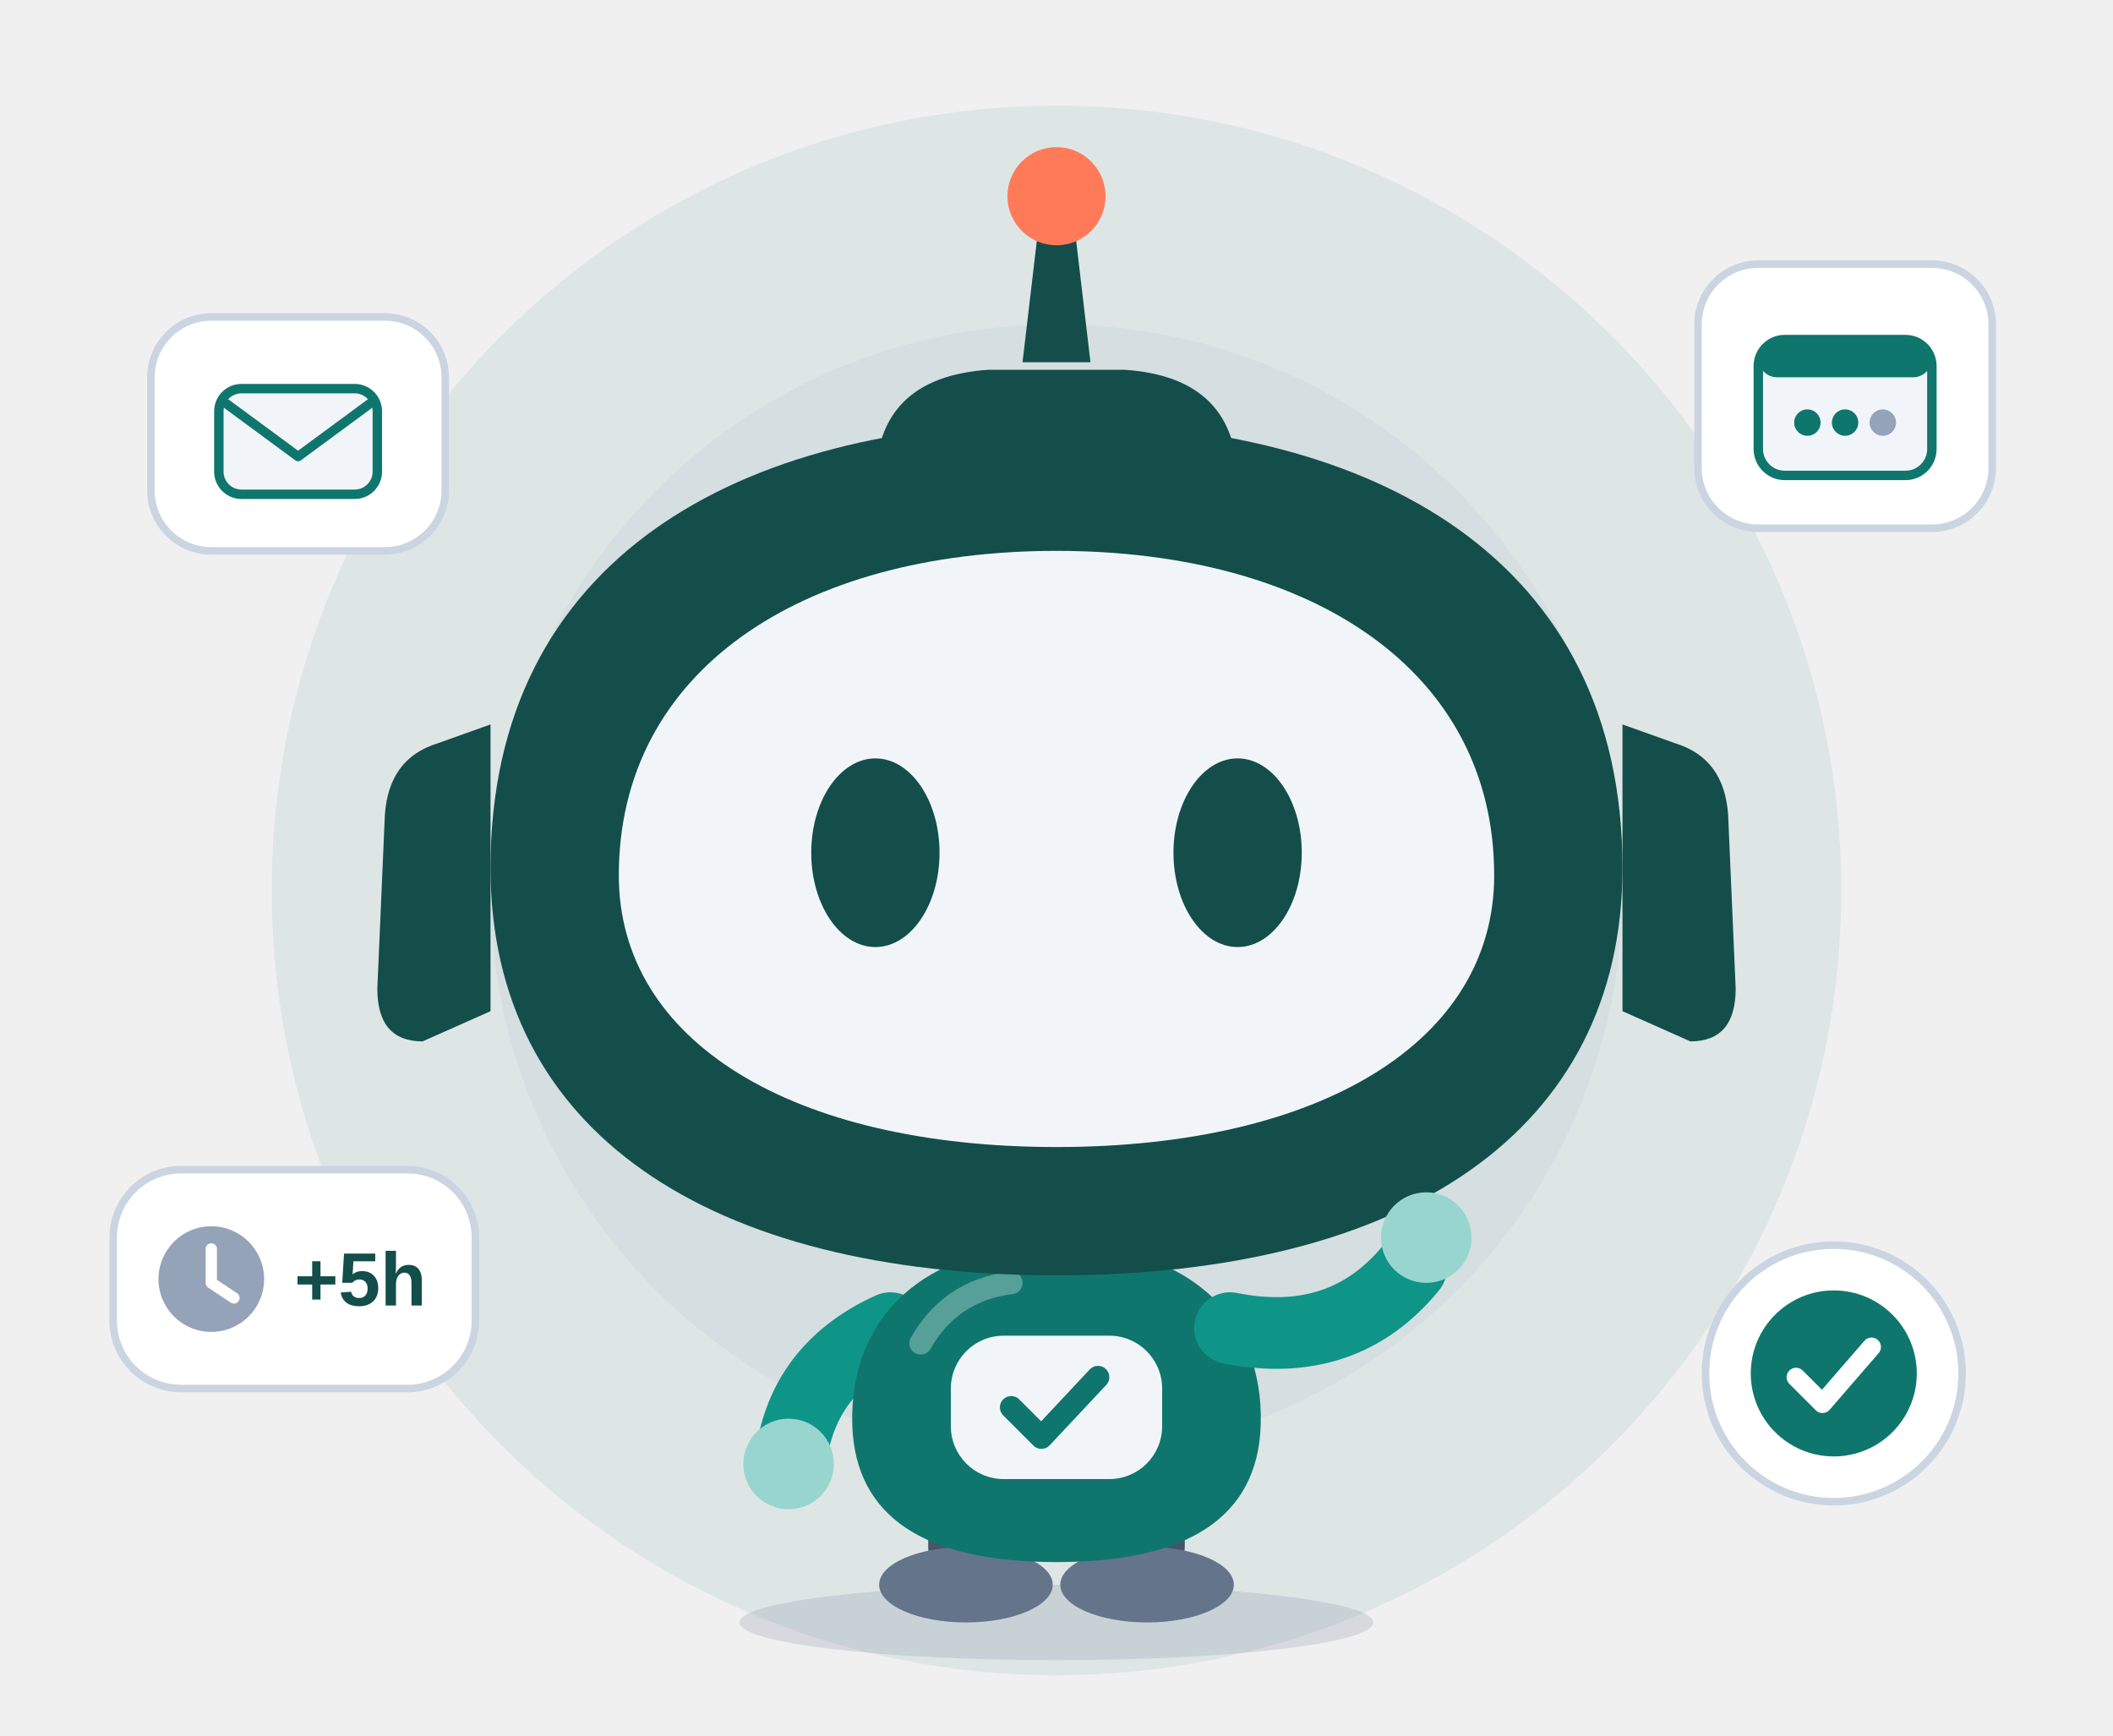
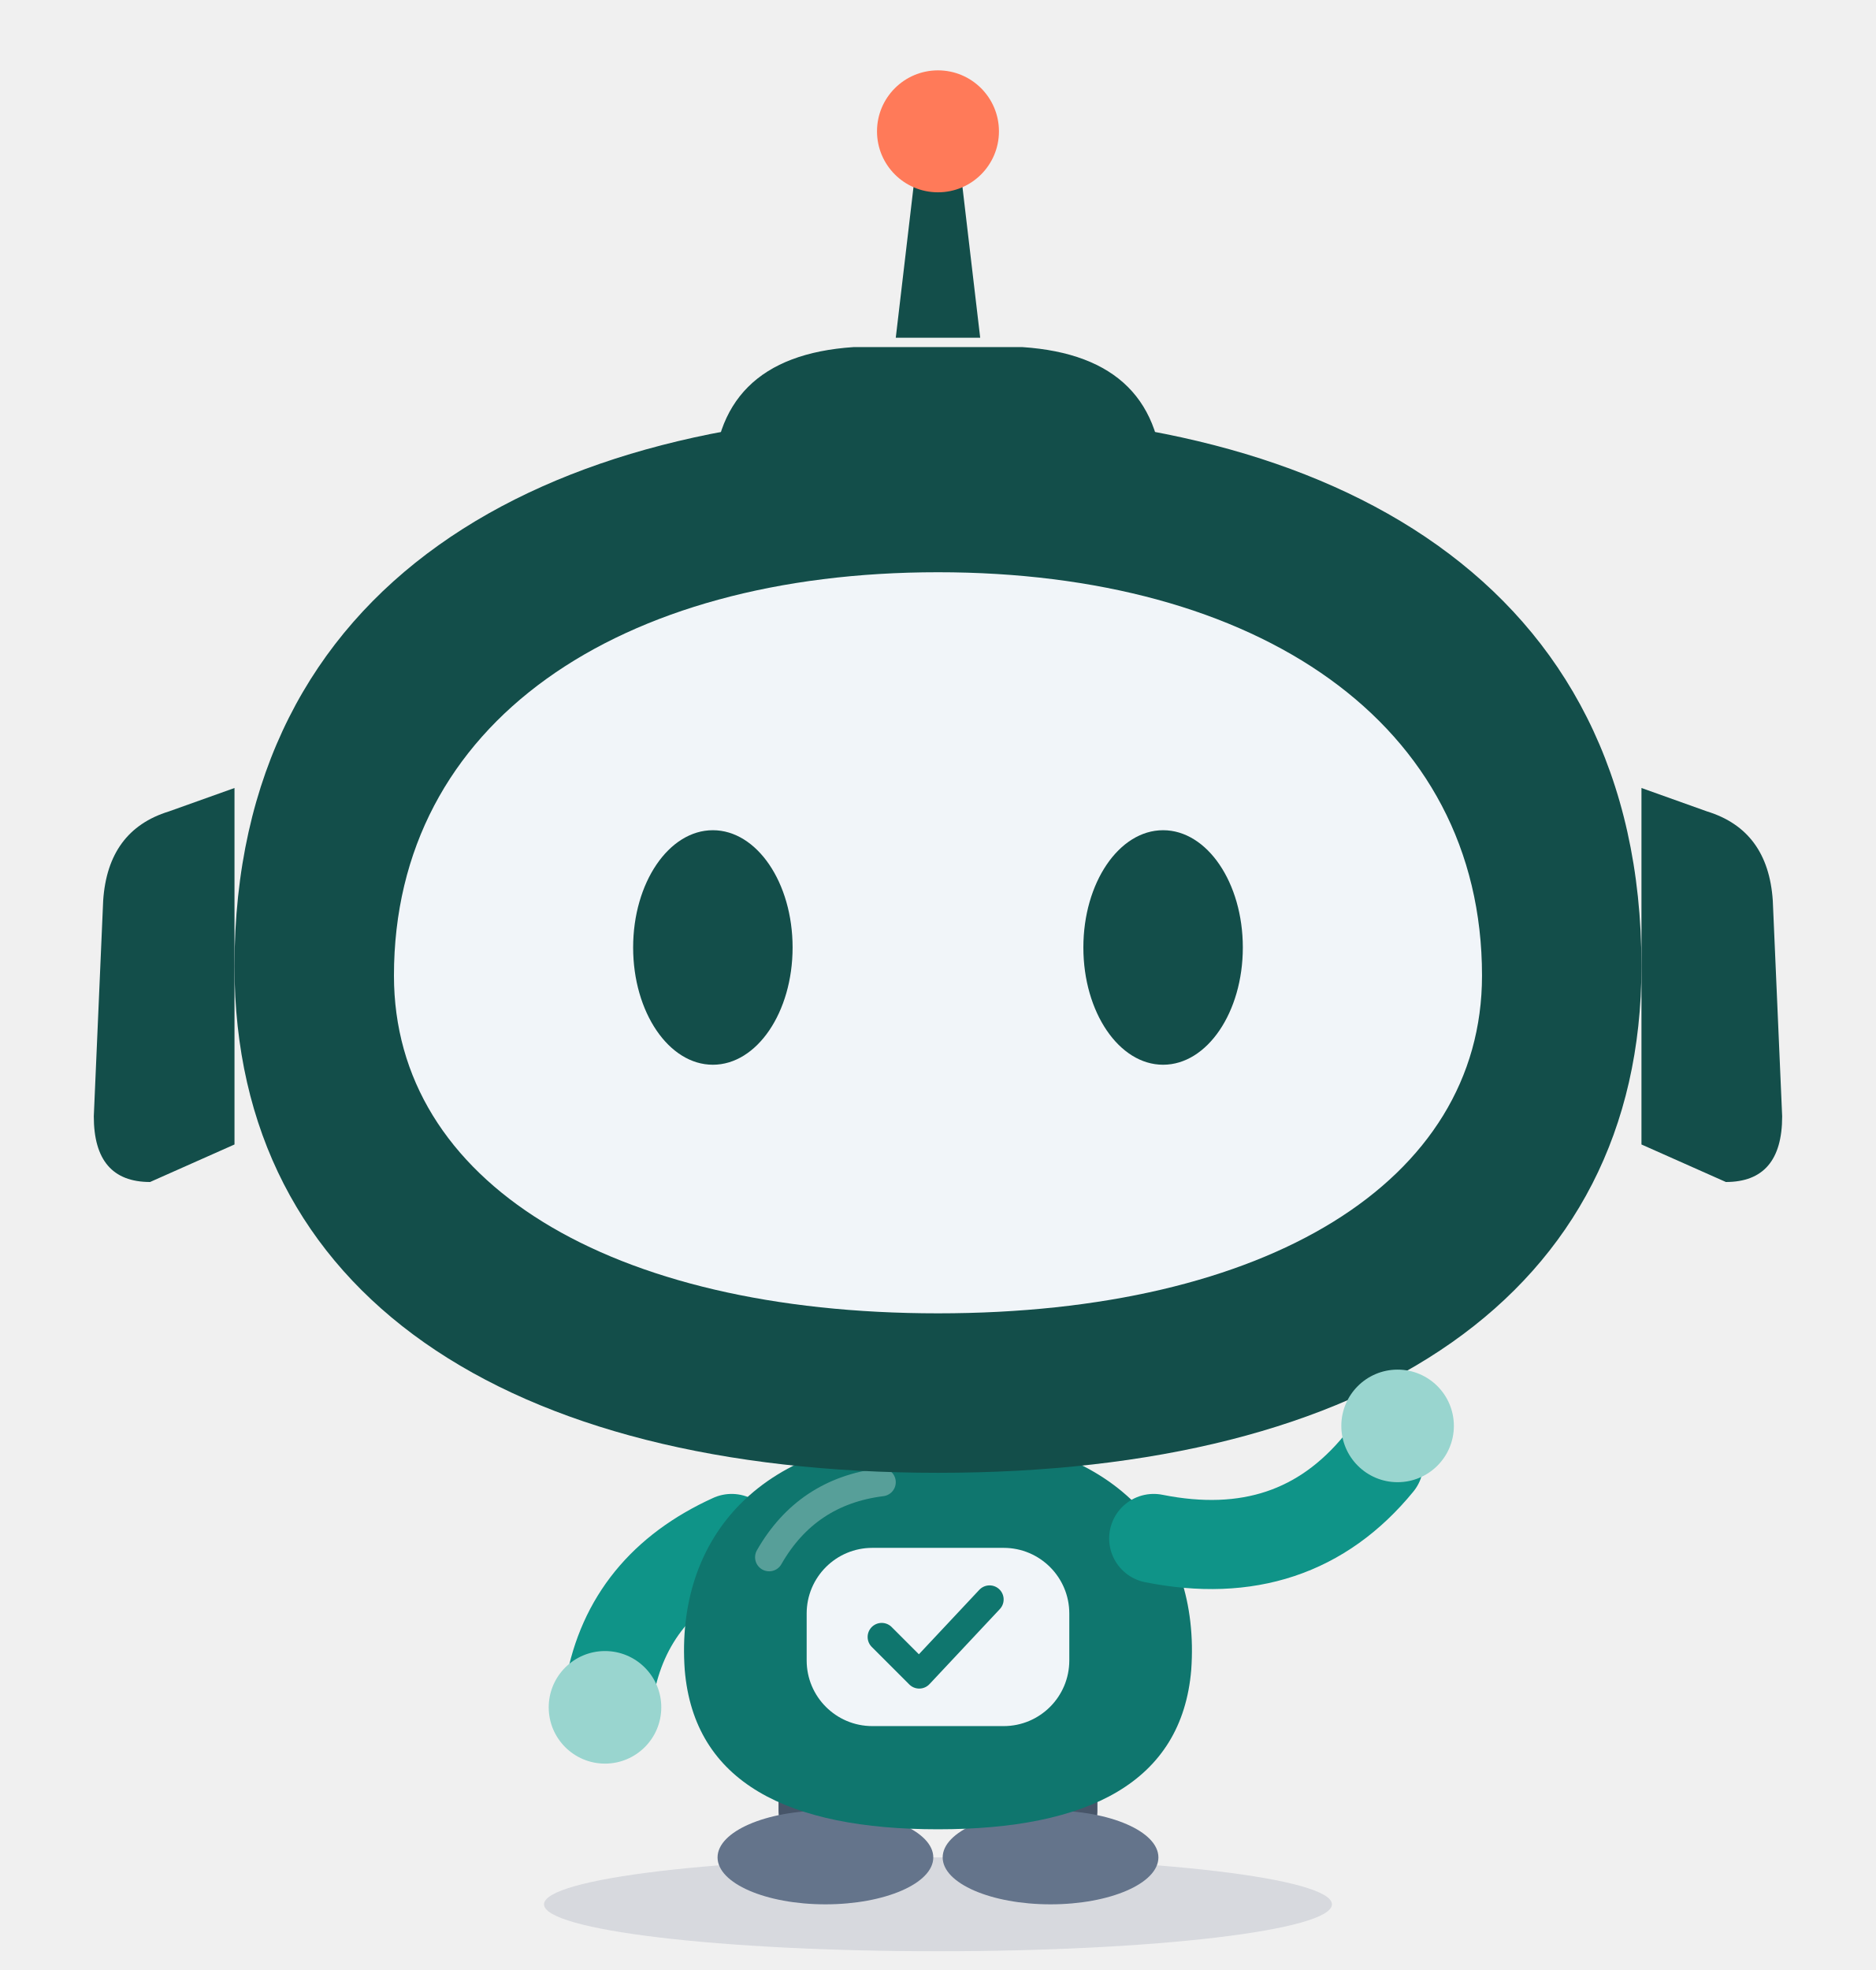
- <svg xmlns="http://www.w3.org/2000/svg" viewBox="0 0 560 460" role="img" aria-label="WiseRobot mascot waving, surrounded by email, calendar, tick and hours-saved icons">
+ <svg xmlns="http://www.w3.org/2000/svg" viewBox="80 24 400 420" role="img" aria-label="WiseRobot mascot waving hello">
  <style>
    .wave { transform-origin: 326px 352px; animation: wave 2.4s ease-in-out infinite; }
    .blink { transform-box: fill-box; transform-origin: center; animation: blink 5s infinite; }
    .bob { animation: bob 3.6s ease-in-out infinite; }
    .bob2 { animation: bob 4.4s ease-in-out infinite reverse; }
    .ball { animation: pulse 2s ease-in-out infinite; transform-box: fill-box; transform-origin: center; }
    @keyframes wave { 0%,100% { transform: rotate(0deg); } 50% { transform: rotate(-18deg); } }
    @keyframes blink { 0%,92%,100% { transform: scaleY(1); } 95% { transform: scaleY(0.1); } }
    @keyframes bob { 0%,100% { transform: translateY(0); } 50% { transform: translateY(-9px); } }
    @keyframes pulse { 0%,100% { transform: scale(1); } 50% { transform: scale(1.25); } }
    @media (prefers-reduced-motion: reduce) { .wave,.blink,.bob,.bob2,.ball { animation: none; } }
  </style>
-   <circle cx="280" cy="236" r="208" fill="#0f766e" fill-opacity="0.08" />
-   <circle cx="280" cy="236" r="150" fill="#94a3b8" fill-opacity="0.12" />
-   <g class="bob">
-     <g transform="translate(40,84)">
-       <rect width="78" height="62" rx="16" fill="#fff" stroke="#cbd5e1" stroke-width="2" />
-       <rect x="18" y="19" width="42" height="28" rx="6" fill="#f1f5f9" stroke="#0f766e" stroke-width="2.5" />
-       <path d="M20 23l19 14 19-14" fill="none" stroke="#0f766e" stroke-width="2.5" stroke-linecap="round" stroke-linejoin="round" />
-     </g>
-   </g>
-   <g class="bob2">
-     <g transform="translate(450,70)">
-       <rect width="78" height="70" rx="16" fill="#fff" stroke="#cbd5e1" stroke-width="2" />
-       <rect x="16" y="20" width="46" height="36" rx="7" fill="#f1f5f9" stroke="#0f766e" stroke-width="2.5" />
-       <rect x="16" y="20" width="46" height="10" rx="5" fill="#0f766e" />
-       <circle cx="29" cy="42" r="3.5" fill="#0f766e" />
-       <circle cx="39" cy="42" r="3.5" fill="#0f766e" />
-       <circle cx="49" cy="42" r="3.5" fill="#94a3b8" />
-     </g>
-   </g>
-   <g class="bob">
-     <g transform="translate(452,330)">
-       <circle cx="34" cy="34" r="34" fill="#fff" stroke="#cbd5e1" stroke-width="2" />
-       <circle cx="34" cy="34" r="22" fill="#0f766e" />
-       <path d="M24 35l7 7 13-15" fill="none" stroke="#fff" stroke-width="5" stroke-linecap="round" stroke-linejoin="round" />
-     </g>
-   </g>
-   <g class="bob2">
-     <g transform="translate(30,310)">
-       <rect width="96" height="58" rx="18" fill="#fff" stroke="#cbd5e1" stroke-width="2" />
-       <circle cx="26" cy="29" r="14" fill="#94a3b8" />
-       <path d="M26 21v9l6 4" fill="none" stroke="#fff" stroke-width="3" stroke-linecap="round" stroke-linejoin="round" />
-       <text x="48" y="36" font-family="Plus Jakarta Sans, Arial, sans-serif" font-weight="800" font-size="20" fill="#134e4a">+5h</text>
-     </g>
-   </g>
  <ellipse cx="280" cy="430" rx="84" ry="10" fill="#64748b" fill-opacity="0.18" />
  <rect x="246" y="398" width="26" height="22" rx="10" fill="#475569" />
  <rect x="288" y="398" width="26" height="22" rx="10" fill="#475569" />
  <ellipse cx="256" cy="420" rx="23" ry="10" fill="#64748b" />
  <ellipse cx="304" cy="420" rx="23" ry="10" fill="#64748b" />
  <path d="M236 352 Q214 362 210 384" fill="none" stroke="#0f9488" stroke-width="19" stroke-linecap="round" />
  <circle cx="209" cy="388" r="12" fill="#99d5cf" />
  <rect x="262" y="322" width="36" height="22" rx="8" fill="#134e4a" />
  <path d="M280 330 C318 330 336 352 334 380 C332 404 312 414 280 414 C248 414 228 404 226 380 C224 352 242 330 280 330 Z" fill="#0f766e" />
  <path d="M244 356 Q252 342 268 340" fill="none" stroke="#fff" stroke-opacity="0.3" stroke-width="6" stroke-linecap="round" />
  <rect x="252" y="354" width="56" height="38" rx="14" fill="#f1f5f9" />
  <path d="M268 373l8 8 15-16" fill="none" stroke="#0f766e" stroke-width="6" stroke-linecap="round" stroke-linejoin="round" />
  <path d="M271 96 L289 96 L285 62 L275 62 Z" fill="#134e4a" />
  <circle class="ball" cx="280" cy="52" r="13" fill="#ff7a59" />
  <path d="M130 192 L116 197 Q103 201 102 216 L100 262 Q100 276 112 276 L130 268 Z" fill="#134e4a" />
  <path d="M430 192 L444 197 Q457 201 458 216 L460 262 Q460 276 448 276 L430 268 Z" fill="#134e4a" />
  <path d="M232 128 Q232 100 262 98 L298 98 Q328 100 328 128 Z" fill="#134e4a" />
  <path d="M130 230 C130 148 196 112 280 112 C364 112 430 148 430 230 C430 300 372 338 280 338 C188 338 130 300 130 230 Z" fill="#134e4a" />
  <path d="M164 232 C164 178 212 146 280 146 C348 146 396 178 396 232 C396 276 350 304 280 304 C210 304 164 276 164 232 Z" fill="#f1f5f9" />
  <ellipse class="blink" cx="232" cy="226" rx="17" ry="25" fill="#134e4a" />
  <ellipse class="blink" cx="328" cy="226" rx="17" ry="25" fill="#134e4a" />
  <g class="wave">
    <path d="M326 352 Q356 358 374 336" fill="none" stroke="#0f9488" stroke-width="19" stroke-linecap="round" />
    <circle cx="378" cy="328" r="12" fill="#99d5cf" />
  </g>
</svg>
